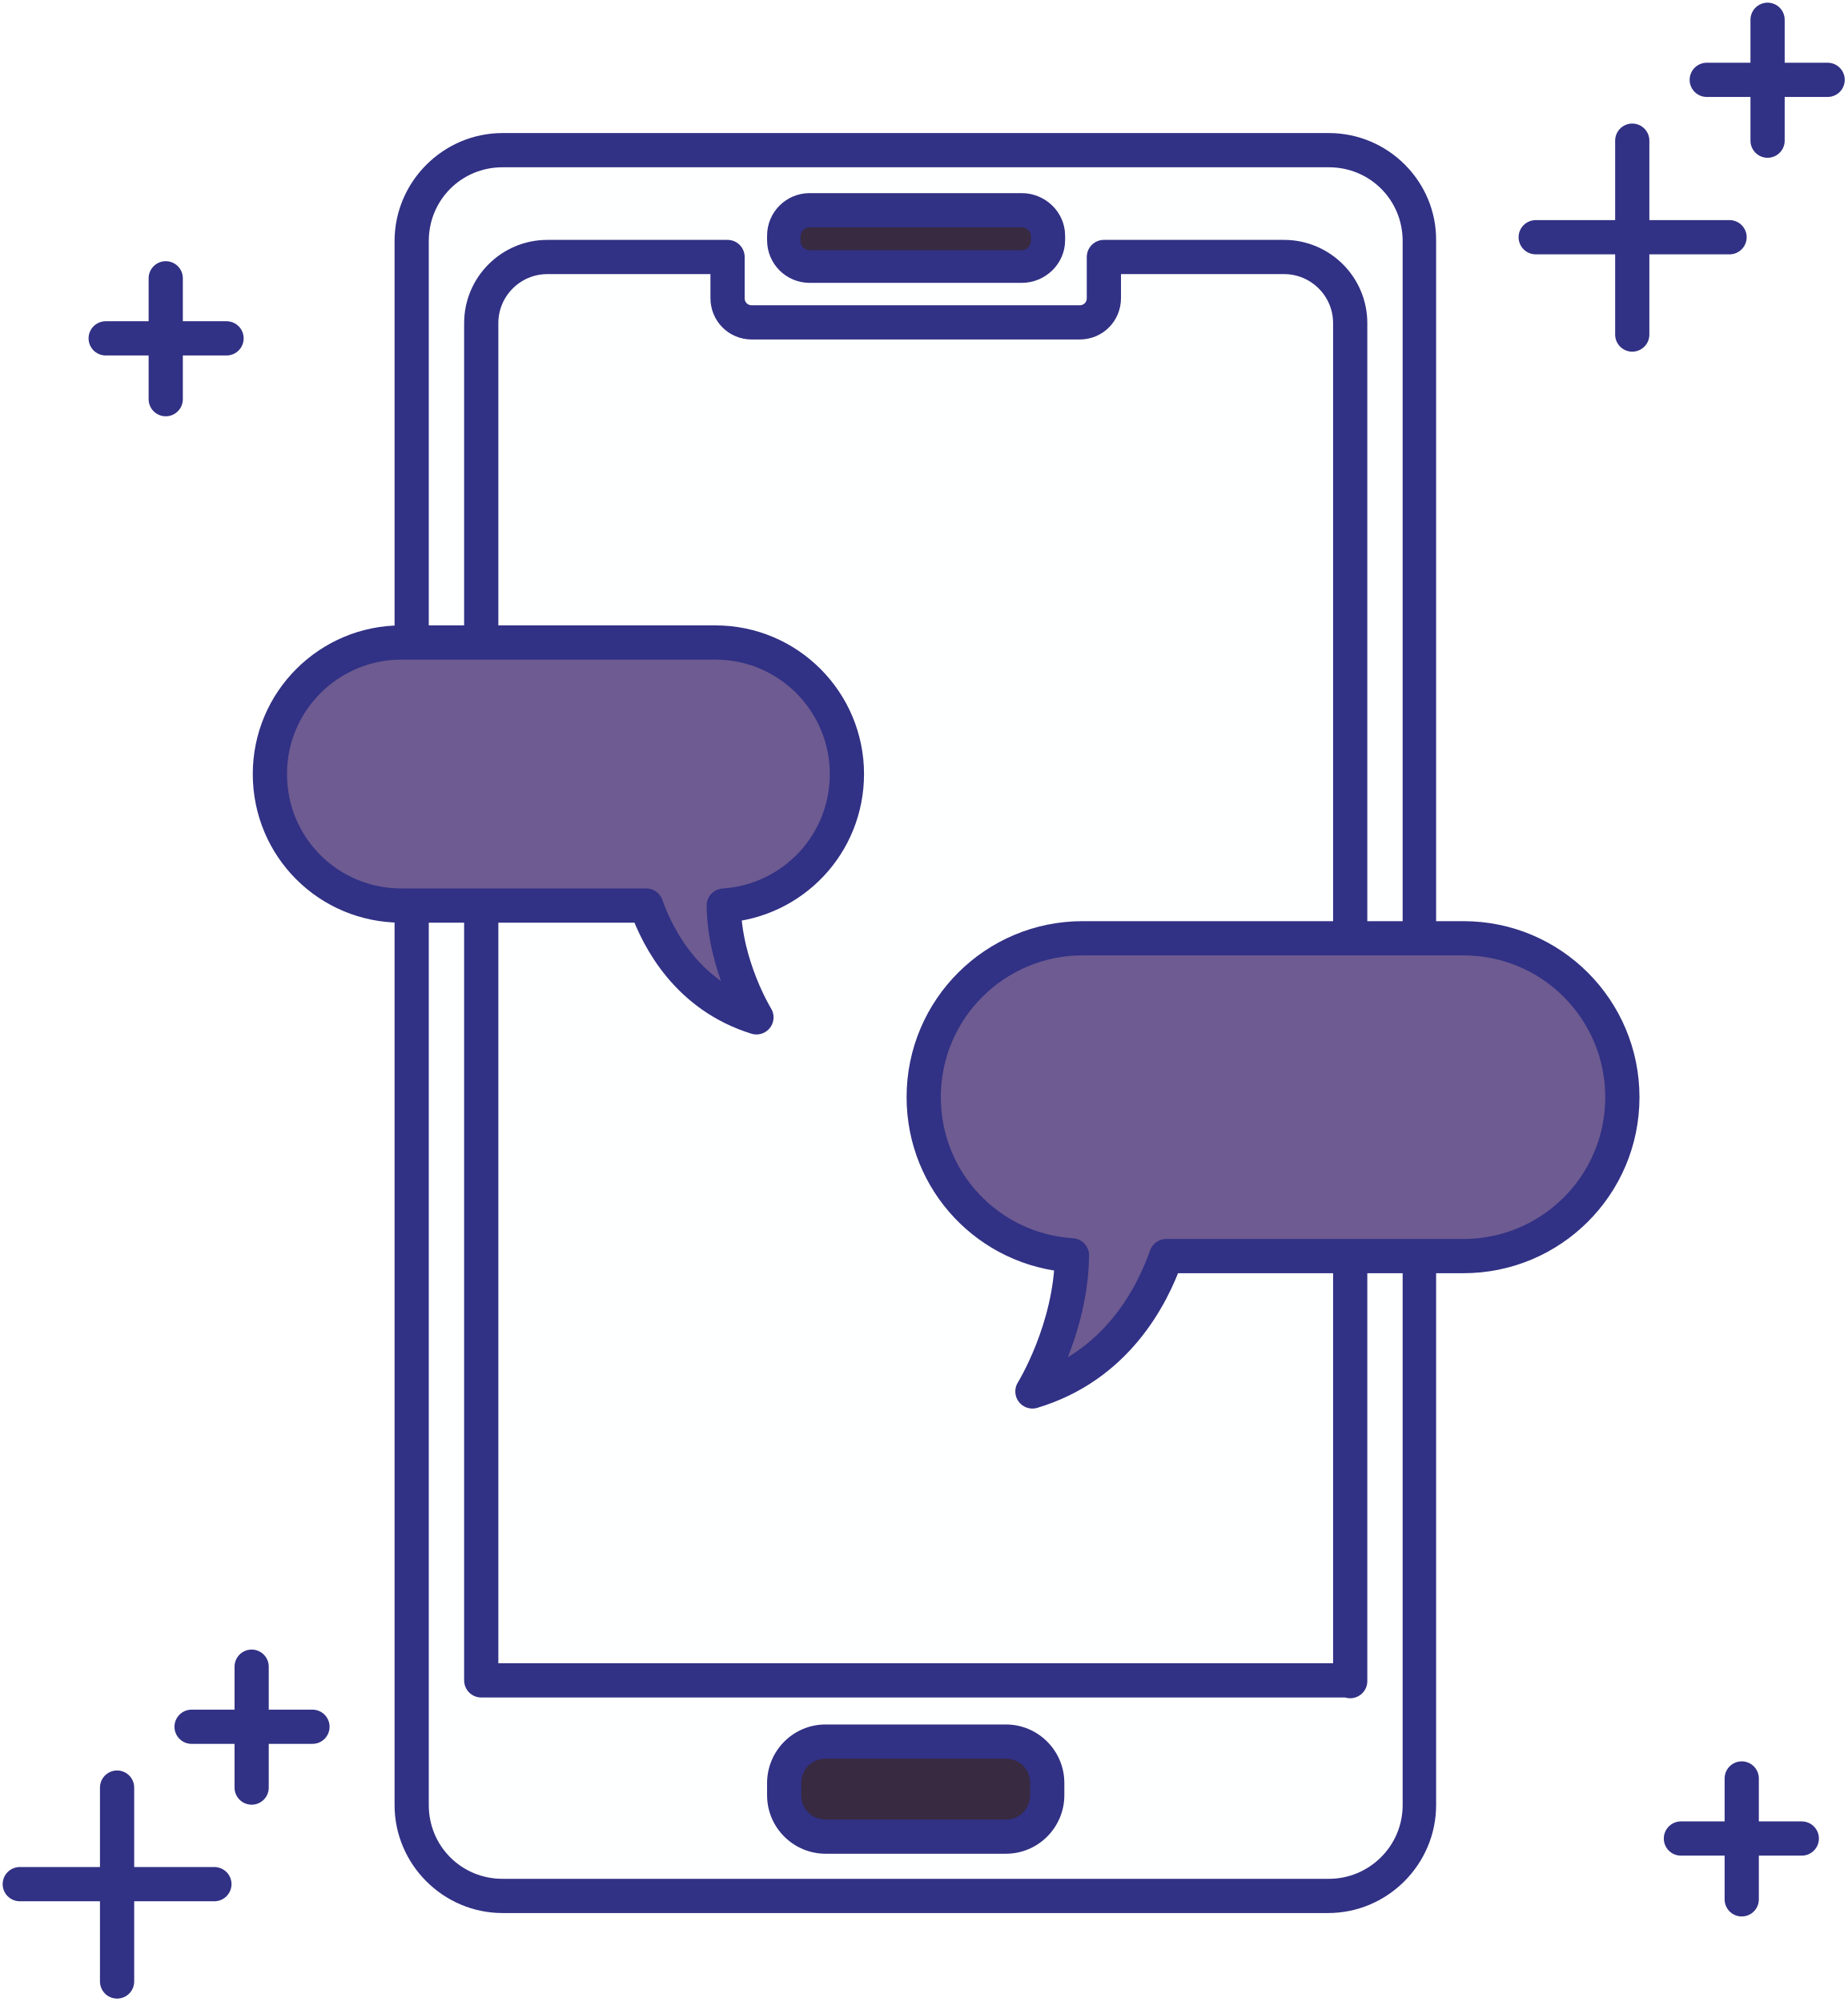
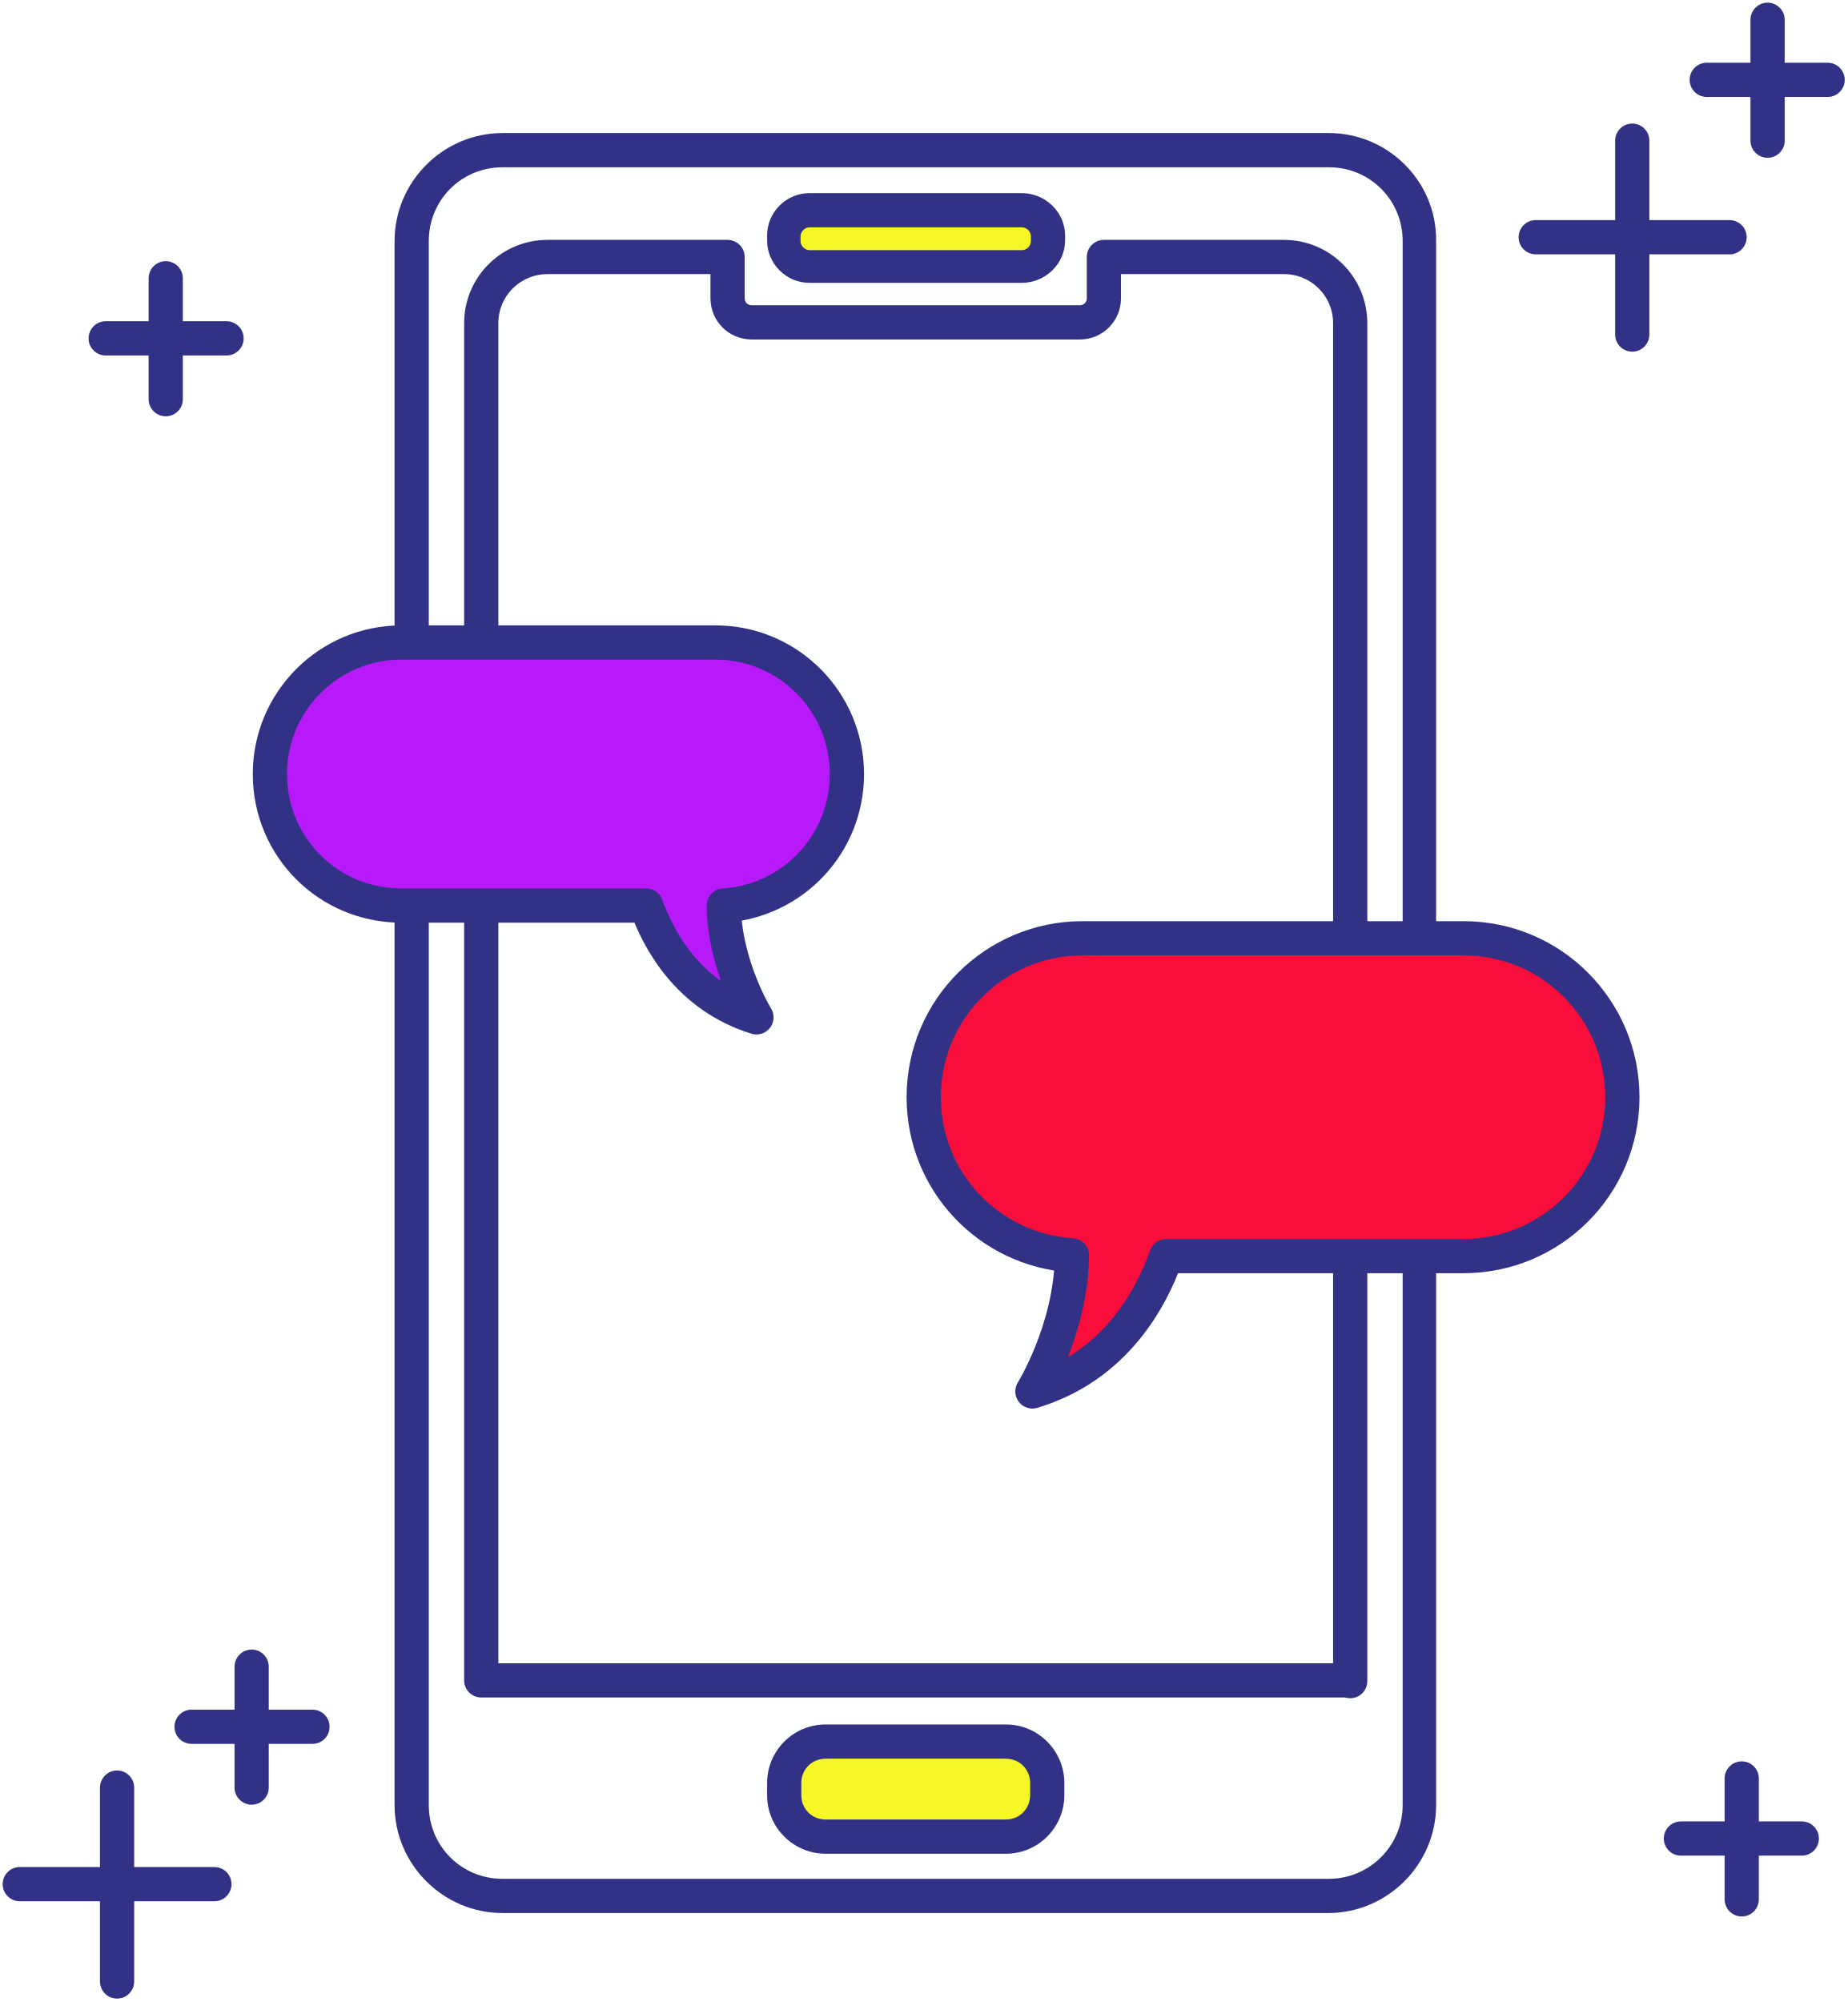
<svg xmlns="http://www.w3.org/2000/svg" version="1.1" id="Layer_1" x="0px" y="0px" viewBox="0 0 243 263.3" style="enable-background:new 0 0 243 263.3;" xml:space="preserve">
  <style type="text/css">
	.st0{fill:#FEFFFF;}
	.st1{fill:#313185;}
	.st2{fill:none;stroke:#313185;stroke-width:4.5;stroke-linecap:round;stroke-linejoin:round;stroke-miterlimit:1;}
- 	.st3{fill:#382A40;}
- 	.st4{fill:#6D5B91;}
+ 	.st3{fill:#F7F726;}
+ 	.st4{fill:#B819F9;}
+ 	.st5{fill:#F90D3B;}
</style>
-   <g>
-     <g id="change1_1">
-       <path class="st0" d="M66.1,249.4c-6.6,0-12-5.4-12-12V31.7c0-6.6,5.4-12,12-12h108.6c6.6,0,12,5.4,12,12v205.7c0,6.6-5.4,12-12,12    H66.1" />
-     </g>
-     <g id="change2_1">
-       <path class="st1" d="M174.8,17.5H66.1c-7.8,0-14.2,6.4-14.2,14.2v205.7c0,7.8,6.4,14.2,14.2,14.2h108.6c7.8,0,14.2-6.4,14.2-14.2    V31.7C189,23.9,182.6,17.5,174.8,17.5z M174.8,22c5.4,0,9.7,4.3,9.7,9.7v205.7c0,5.4-4.4,9.7-9.7,9.7H66.1c-5.4,0-9.7-4.3-9.7-9.7    V31.7c0-5.4,4.3-9.7,9.7-9.7H174.8" />
-     </g>
-     <g id="change3_1">
-       <path class="st0" d="M177.6,221.1V42.5c0-4.8-3.9-8.7-8.7-8.7h-23.7v5.4c0,1.8-1.4,3.2-3.2,3.2H98.9c-1.8,0-3.2-1.4-3.2-3.2v-5.4    H72c-4.8,0-8.7,3.9-8.7,8.7v178.5H177.6" />
-     </g>
-     <path class="st2" d="M177.6,221.1V42.5c0-4.8-3.9-8.7-8.7-8.7h-23.7v5.4c0,1.8-1.4,3.2-3.2,3.2H98.9c-1.8,0-3.2-1.4-3.2-3.2v-5.4   H72c-4.8,0-8.7,3.9-8.7,8.7v178.5H177.6z" />
-     <g id="change4_1">
-       <path class="st3" d="M108.6,241.6c-3,0-5.5-2.5-5.5-5.5v-1.6c0-3,2.5-5.5,5.5-5.5h23.7c3,0,5.5,2.5,5.5,5.5v1.6    c0,3-2.5,5.5-5.5,5.5H108.6" />
-     </g>
-     <g id="change2_2">
-       <path class="st1" d="M132.3,226.8h-23.7c-4.3,0-7.7,3.5-7.7,7.7v1.6c0,4.3,3.5,7.7,7.7,7.7h23.7c4.3,0,7.7-3.5,7.7-7.7v-1.6    C140,230.3,136.6,226.8,132.3,226.8z M132.3,231.3c1.8,0,3.2,1.4,3.2,3.2v1.6c0,1.8-1.4,3.2-3.2,3.2h-23.7c-1.8,0-3.2-1.4-3.2-3.2    v-1.6c0-1.8,1.4-3.2,3.2-3.2H132.3" />
-     </g>
-     <g id="change4_2">
-       <path class="st3" d="M106.5,35c-1.9,0-3.4-1.5-3.4-3.4v-0.6c0-1.9,1.5-3.4,3.4-3.4h27.9c1.9,0,3.4,1.5,3.4,3.4v0.6    c0,1.9-1.5,3.4-3.4,3.4H106.5" />
-     </g>
-     <g id="change2_3">
-       <path class="st1" d="M134.4,25.4h-27.9c-3.1,0-5.6,2.5-5.6,5.6v0.6c0,3.1,2.5,5.6,5.6,5.6h27.9c3.1,0,5.7-2.5,5.7-5.6v-0.6    C140.1,27.9,137.5,25.4,134.4,25.4z M134.4,29.9c0.6,0,1.2,0.5,1.2,1.2v0.6c0,0.6-0.5,1.2-1.2,1.2h-27.9c-0.6,0-1.2-0.5-1.2-1.2    v-0.6c0-0.6,0.5-1.2,1.2-1.2H134.4" />
-     </g>
-     <g id="change5_1">
-       <path class="st4" d="M111.4,101.8c0-9.5-7.7-17.3-17.3-17.3H52.8c-9.5,0-17.3,7.7-17.3,17.3s7.7,17.3,17.3,17.3H85    c1.6,4.5,5.5,11.9,14.5,14.7c0,0-4.2-6.8-4.3-14.7C104.3,118.5,111.4,111,111.4,101.8" />
-     </g>
-     <path class="st2" d="M111.4,101.8c0-9.5-7.7-17.3-17.3-17.3H52.8c-9.5,0-17.3,7.7-17.3,17.3s7.7,17.3,17.3,17.3H85   c1.6,4.5,5.5,11.9,14.5,14.7c0,0-4.2-6.8-4.3-14.7C104.3,118.5,111.4,111,111.4,101.8z" />
-     <g id="change5_2">
-       <path class="st4" d="M121.5,144.3c0-11.6,9.4-20.9,20.9-20.9h50.1c11.6,0,20.9,9.4,20.9,20.9c0,11.6-9.4,20.9-20.9,20.9h-39.1    c-1.9,5.4-6.6,14.5-17.6,17.8c0,0,5.1-8.2,5.2-17.9C130.1,164.4,121.5,155.4,121.5,144.3" />
-     </g>
-     <path class="st2" d="M121.5,144.3c0-11.6,9.4-20.9,20.9-20.9h50.1c11.6,0,20.9,9.4,20.9,20.9c0,11.6-9.4,20.9-20.9,20.9h-39.1   c-1.9,5.4-6.6,14.5-17.6,17.8c0,0,5.1-8.2,5.2-17.9C130.1,164.4,121.5,155.4,121.5,144.3z" />
-     <path class="st2" d="M33.1,219.2v15.9" />
-     <path class="st2" d="M41.1,227.1H25.2" />
-     <path class="st2" d="M15.4,235.1v25.5" />
-     <path class="st2" d="M28.2,247.8H2.6" />
-     <path class="st2" d="M232.5,2.6v15.9" />
-     <path class="st2" d="M240.4,10.5h-15.9" />
-     <path class="st2" d="M214.7,18.5V44" />
-     <path class="st2" d="M227.5,31.2h-25.5" />
-     <path class="st2" d="M21.8,36.6v15.9" />
-     <path class="st2" d="M29.8,44.5H13.9" />
-     <path class="st2" d="M229.1,233.9v15.9" />
-     <path class="st2" d="M237,241.8h-15.9" />
+   <g id="change1_1">
+     <path class="st0" d="M66.1,249.4c-6.6,0-12-5.4-12-12V31.7c0-6.6,5.4-12,12-12h108.6c6.6,0,12,5.4,12,12v205.7c0,6.6-5.4,12-12,12   H66.1" />
  </g>
+   <g id="change2_1">
+     <path class="st1" d="M174.8,17.5H66.1c-7.8,0-14.2,6.4-14.2,14.2v205.7c0,7.8,6.4,14.2,14.2,14.2h108.6c7.8,0,14.2-6.4,14.2-14.2   V31.7C189,23.9,182.6,17.5,174.8,17.5z M174.8,22c5.4,0,9.7,4.3,9.7,9.7v205.7c0,5.4-4.4,9.7-9.7,9.7H66.1c-5.4,0-9.7-4.3-9.7-9.7   V31.7c0-5.4,4.3-9.7,9.7-9.7H174.8" />
+   </g>
+   <g id="change3_1">
+     <path class="st0" d="M177.6,221.1V42.5c0-4.8-3.9-8.7-8.7-8.7h-23.7v5.4c0,1.8-1.4,3.2-3.2,3.2H98.9c-1.8,0-3.2-1.4-3.2-3.2v-5.4   H72c-4.8,0-8.7,3.9-8.7,8.7V221h114.3" />
+   </g>
+   <path class="st2" d="M177.6,221.1V42.5c0-4.8-3.9-8.7-8.7-8.7h-23.7v5.4c0,1.8-1.4,3.2-3.2,3.2H98.9c-1.8,0-3.2-1.4-3.2-3.2v-5.4H72  c-4.8,0-8.7,3.9-8.7,8.7V221h114.3V221.1z" />
+   <g id="change4_1">
+     <path class="st3" d="M108.6,241.6c-3,0-5.5-2.5-5.5-5.5v-1.6c0-3,2.5-5.5,5.5-5.5h23.7c3,0,5.5,2.5,5.5,5.5v1.6   c0,3-2.5,5.5-5.5,5.5H108.6" />
+   </g>
+   <g id="change2_2">
+     <path class="st1" d="M132.3,226.8h-23.7c-4.3,0-7.7,3.5-7.7,7.7v1.6c0,4.3,3.5,7.7,7.7,7.7h23.7c4.3,0,7.7-3.5,7.7-7.7v-1.6   C140,230.3,136.6,226.8,132.3,226.8z M132.3,231.3c1.8,0,3.2,1.4,3.2,3.2v1.6c0,1.8-1.4,3.2-3.2,3.2h-23.7c-1.8,0-3.2-1.4-3.2-3.2   v-1.6c0-1.8,1.4-3.2,3.2-3.2H132.3" />
+   </g>
+   <g id="change4_2">
+     <path class="st3" d="M106.5,35c-1.9,0-3.4-1.5-3.4-3.4V31c0-1.9,1.5-3.4,3.4-3.4h27.9c1.9,0,3.4,1.5,3.4,3.4v0.6   c0,1.9-1.5,3.4-3.4,3.4H106.5" />
+   </g>
+   <g id="change2_3">
+     <path class="st1" d="M134.4,25.4h-27.9c-3.1,0-5.6,2.5-5.6,5.6v0.6c0,3.1,2.5,5.6,5.6,5.6h27.9c3.1,0,5.7-2.5,5.7-5.6V31   C140.1,27.9,137.5,25.4,134.4,25.4z M134.4,29.9c0.6,0,1.2,0.5,1.2,1.2v0.6c0,0.6-0.5,1.2-1.2,1.2h-27.9c-0.6,0-1.2-0.5-1.2-1.2   v-0.6c0-0.6,0.5-1.2,1.2-1.2H134.4" />
+   </g>
+   <g id="change5_1">
+     <path class="st4" d="M111.4,101.8c0-9.5-7.7-17.3-17.3-17.3H52.8c-9.5,0-17.3,7.7-17.3,17.3s7.7,17.3,17.3,17.3H85   c1.6,4.5,5.5,11.9,14.5,14.7c0,0-4.2-6.8-4.3-14.7C104.3,118.5,111.4,111,111.4,101.8" />
+   </g>
+   <path class="st2" d="M111.4,101.8c0-9.5-7.7-17.3-17.3-17.3H52.8c-9.5,0-17.3,7.7-17.3,17.3s7.7,17.3,17.3,17.3H85  c1.6,4.5,5.5,11.9,14.5,14.7c0,0-4.2-6.8-4.3-14.7C104.3,118.5,111.4,111,111.4,101.8z" />
+   <g id="change5_2">
+     <path class="st5" d="M121.5,144.3c0-11.6,9.4-20.9,20.9-20.9h50.1c11.6,0,20.9,9.4,20.9,20.9c0,11.6-9.4,20.9-20.9,20.9h-39.1   c-1.9,5.4-6.6,14.5-17.6,17.8c0,0,5.1-8.2,5.2-17.9C130.1,164.4,121.5,155.4,121.5,144.3" />
+   </g>
+   <path class="st2" d="M121.5,144.3c0-11.6,9.4-20.9,20.9-20.9h50.1c11.6,0,20.9,9.4,20.9,20.9c0,11.6-9.4,20.9-20.9,20.9h-39.1  c-1.9,5.4-6.6,14.5-17.6,17.8c0,0,5.1-8.2,5.2-17.9C130.1,164.4,121.5,155.4,121.5,144.3z" />
+   <path class="st2" d="M33.1,219.2v15.9" />
+   <path class="st2" d="M41.1,227.1H25.2" />
+   <path class="st2" d="M15.4,235.1v25.5" />
+   <path class="st2" d="M28.2,247.8H2.6" />
+   <path class="st2" d="M232.5,2.6v15.9" />
+   <path class="st2" d="M240.4,10.5h-15.9" />
+   <path class="st2" d="M214.7,18.5V44" />
+   <path class="st2" d="M227.5,31.2H202" />
+   <path class="st2" d="M21.8,36.6v15.9" />
+   <path class="st2" d="M29.8,44.5H13.9" />
+   <path class="st2" d="M229.1,233.9v15.9" />
+   <path class="st2" d="M237,241.8h-15.9" />
</svg>
